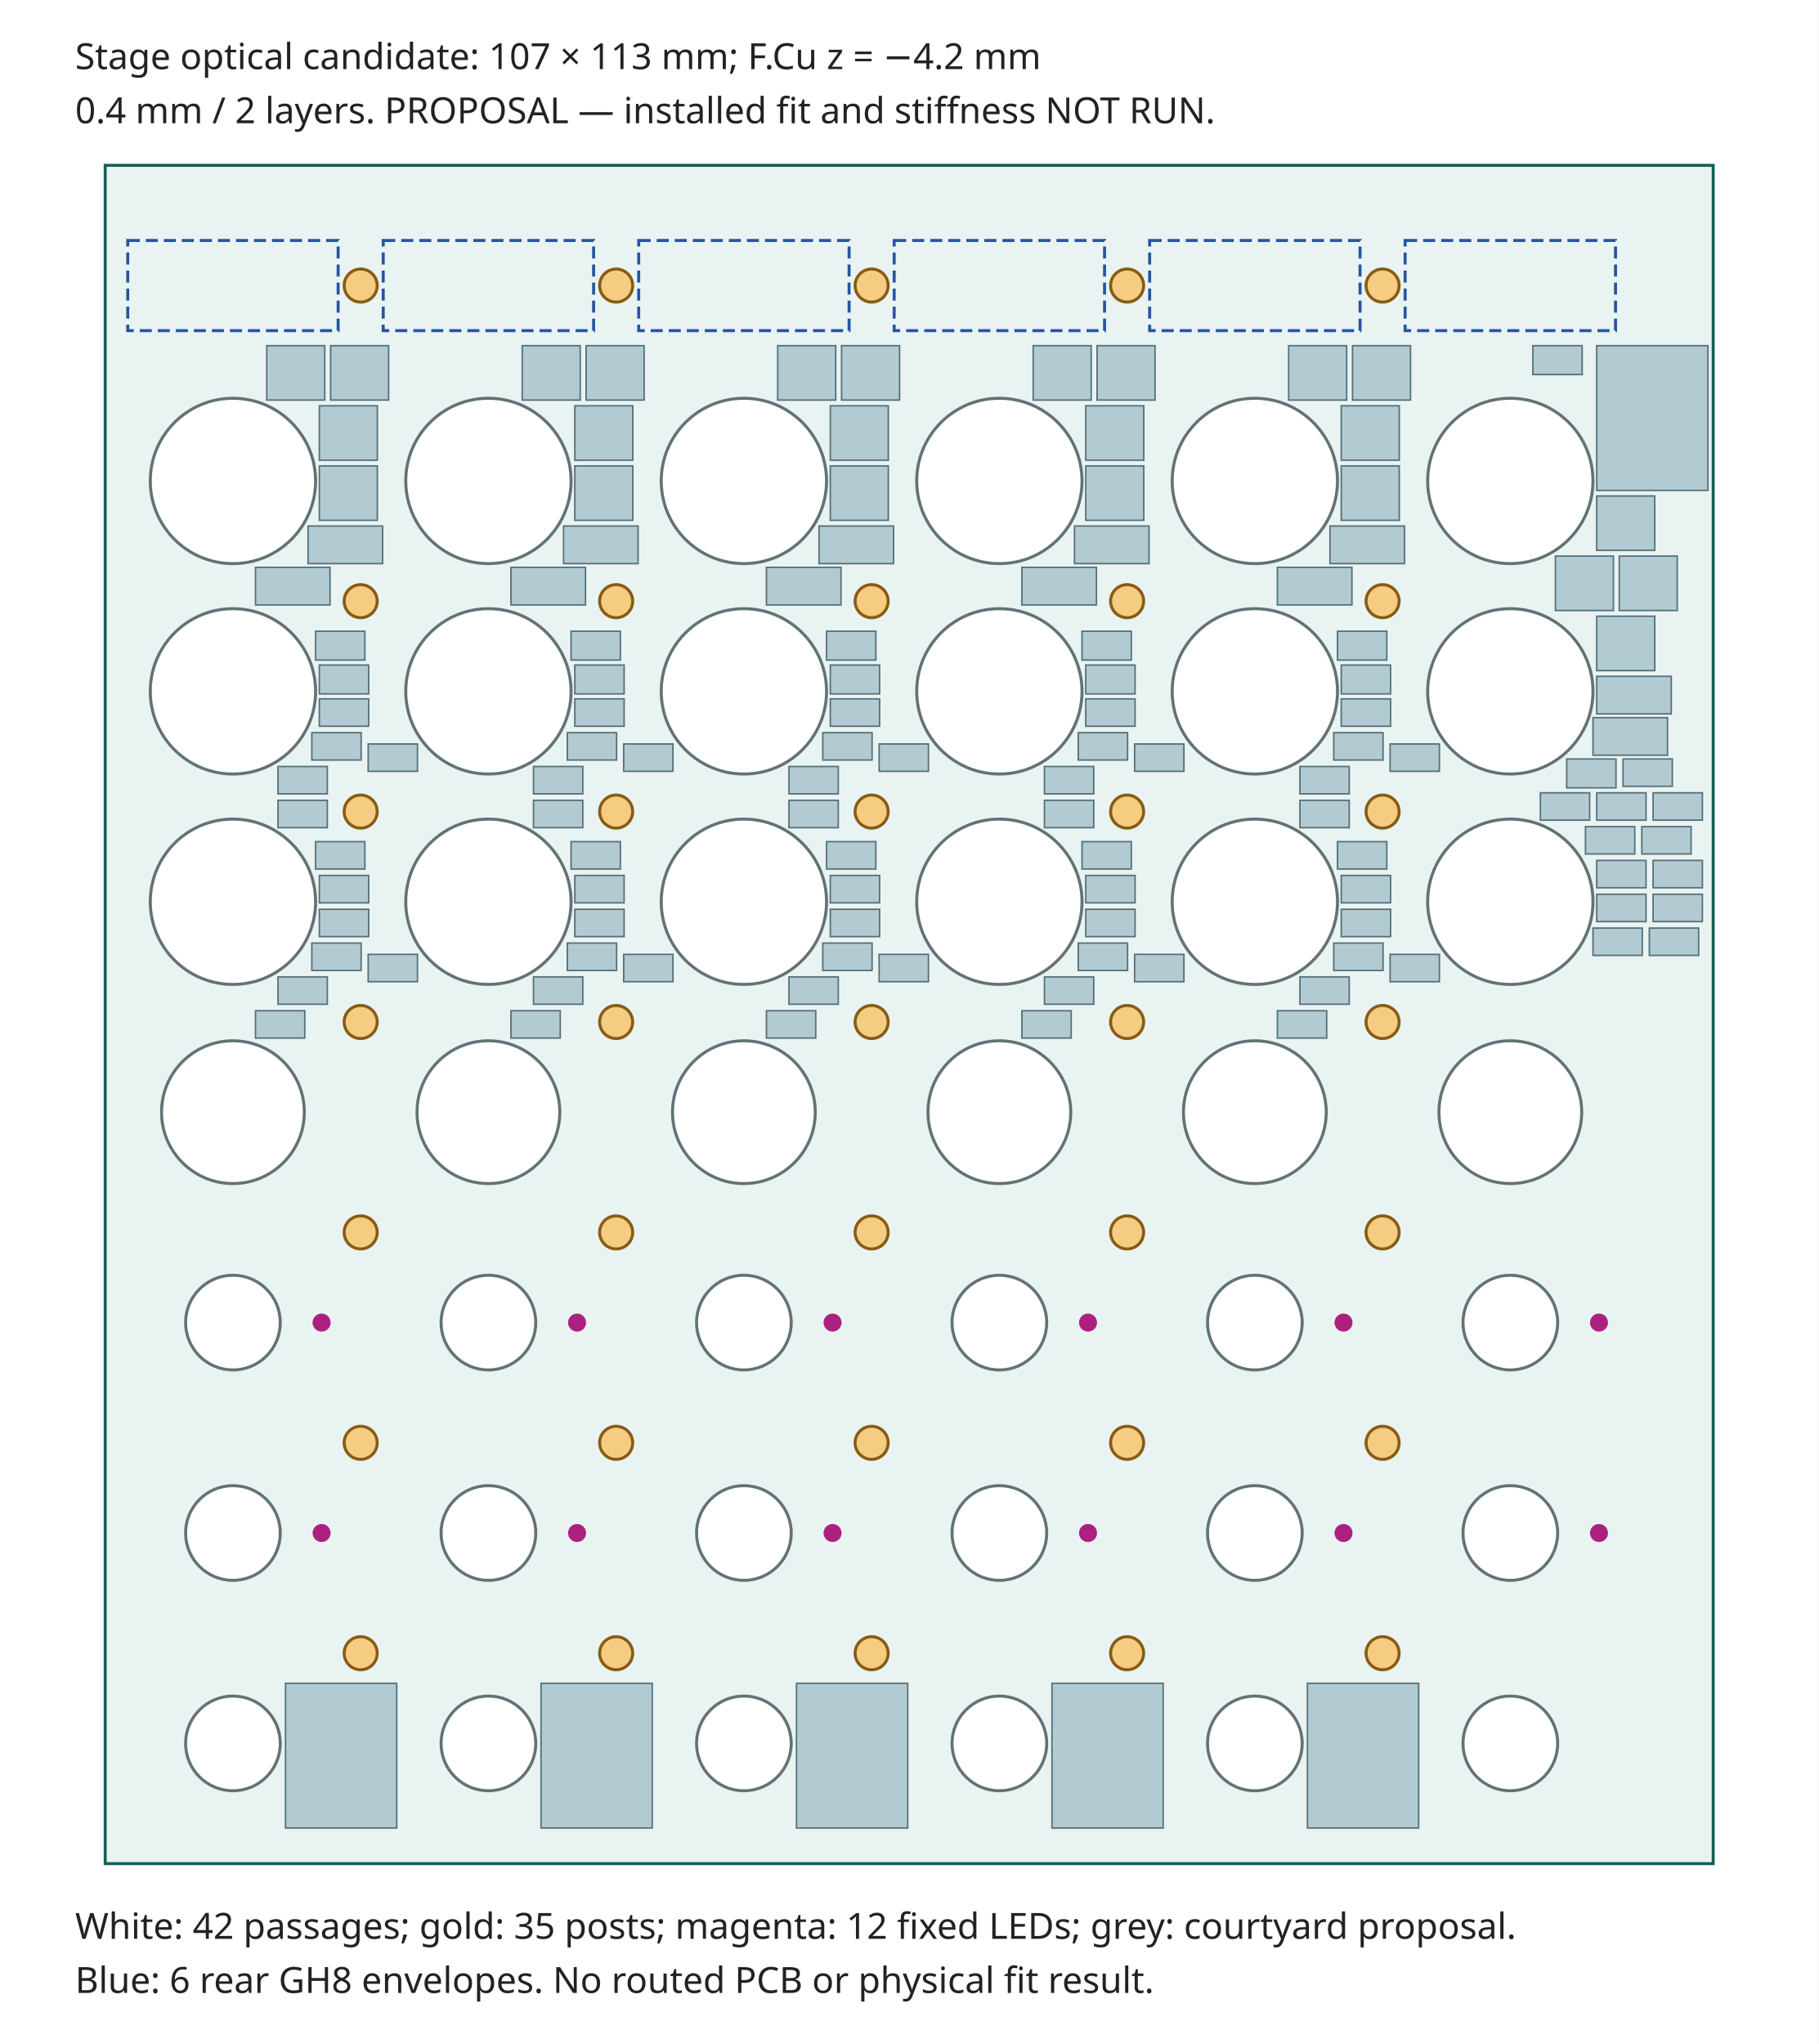
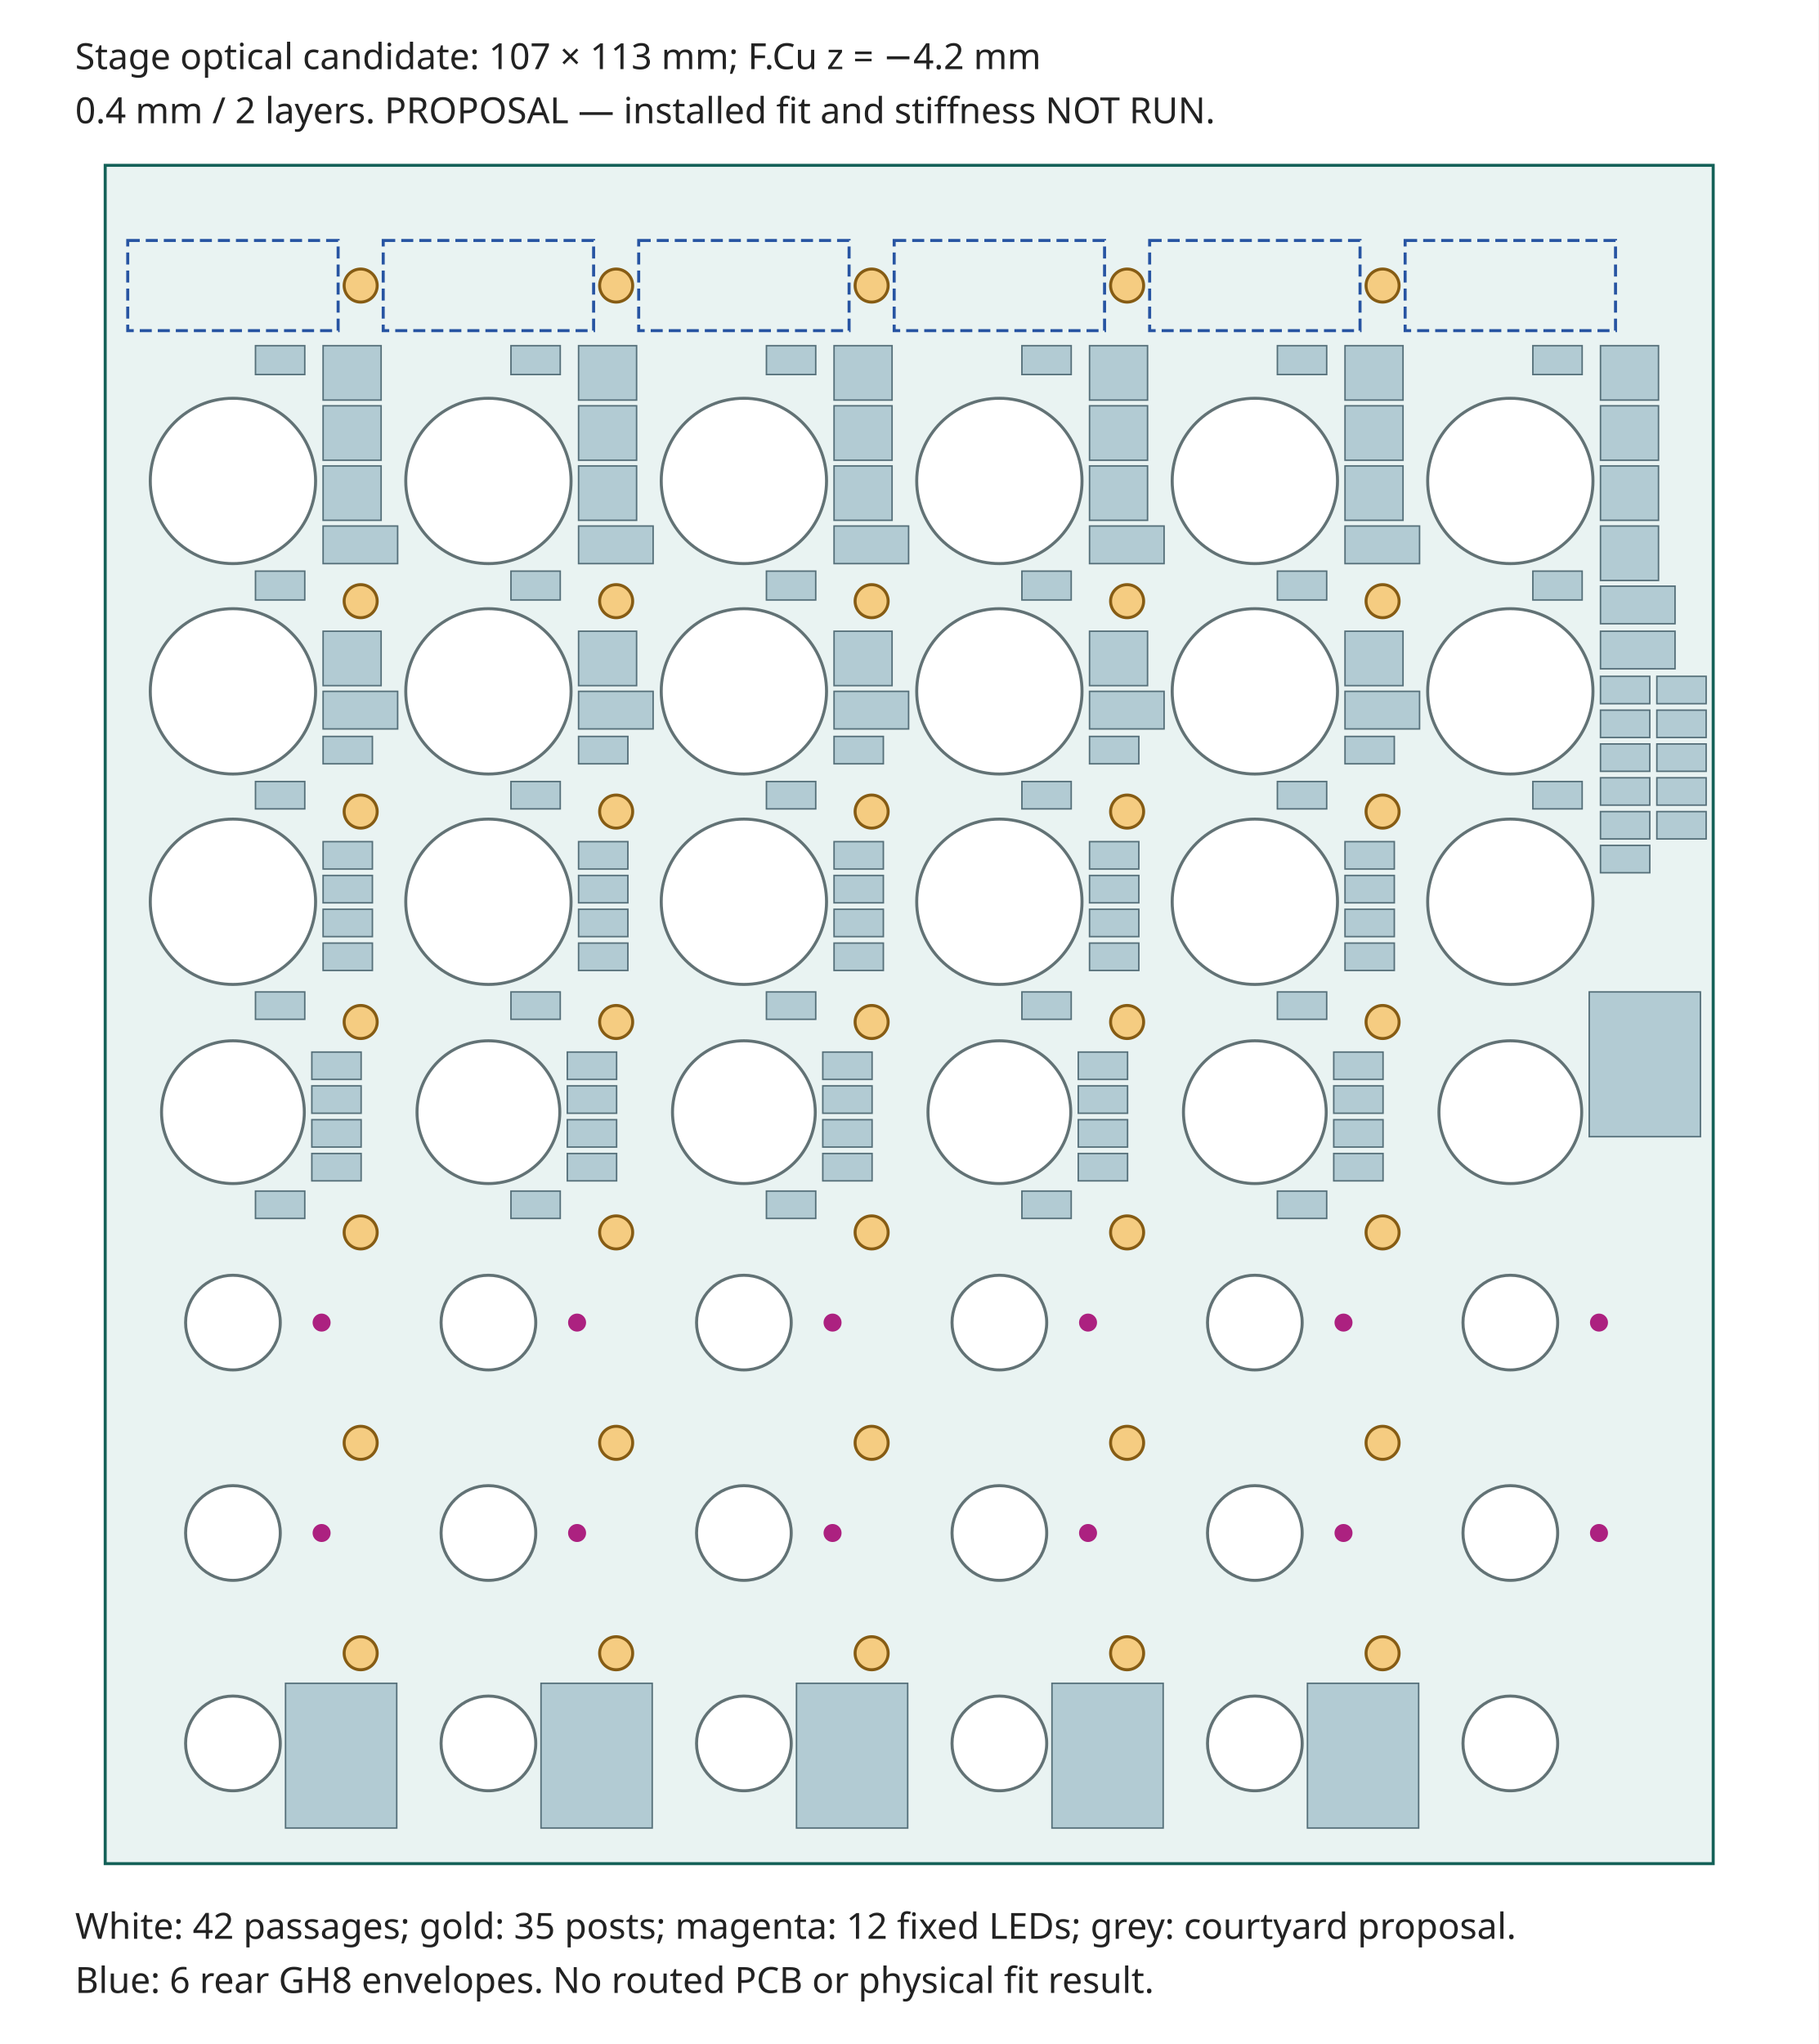
<svg xmlns="http://www.w3.org/2000/svg" width="605" height="680" viewBox="0 0 605 680">
  <rect width="100%" height="100%" fill="white" />
  <g font-family="sans-serif" font-size="12" fill="#222">
    <text x="25" y="23">Stage optical candidate: 107 × 113 mm; F.Cu z = −4.2 mm</text>
    <text x="25" y="41">0.4 mm / 2 layers. PROPOSAL — installed fit and stiffness NOT RUN.</text>
    <rect x="35" y="55" width="535" height="565" fill="#e9f3f2" stroke="#146158" />
    <circle cx="77.5" cy="160.0" r="27.5" fill="white" stroke="#627275" />
    <circle cx="77.5" cy="230.0" r="27.5" fill="white" stroke="#627275" />
    <circle cx="77.5" cy="300.0" r="27.5" fill="white" stroke="#627275" />
    <circle cx="77.5" cy="370.0" r="23.75" fill="white" stroke="#627275" />
    <circle cx="77.5" cy="440.0" r="15.75" fill="white" stroke="#627275" />
    <circle cx="77.5" cy="510.0" r="15.75" fill="white" stroke="#627275" />
    <circle cx="77.5" cy="580.0" r="15.75" fill="white" stroke="#627275" />
    <circle cx="162.5" cy="160.0" r="27.5" fill="white" stroke="#627275" />
    <circle cx="162.5" cy="230.0" r="27.5" fill="white" stroke="#627275" />
    <circle cx="162.5" cy="300.0" r="27.5" fill="white" stroke="#627275" />
    <circle cx="162.5" cy="370.0" r="23.75" fill="white" stroke="#627275" />
    <circle cx="162.5" cy="440.0" r="15.75" fill="white" stroke="#627275" />
    <circle cx="162.5" cy="510.0" r="15.75" fill="white" stroke="#627275" />
    <circle cx="162.5" cy="580.0" r="15.75" fill="white" stroke="#627275" />
    <circle cx="247.5" cy="160.0" r="27.5" fill="white" stroke="#627275" />
    <circle cx="247.5" cy="230.0" r="27.5" fill="white" stroke="#627275" />
    <circle cx="247.5" cy="300.0" r="27.5" fill="white" stroke="#627275" />
    <circle cx="247.5" cy="370.0" r="23.75" fill="white" stroke="#627275" />
    <circle cx="247.5" cy="440.0" r="15.75" fill="white" stroke="#627275" />
    <circle cx="247.5" cy="510.0" r="15.75" fill="white" stroke="#627275" />
    <circle cx="247.5" cy="580.0" r="15.75" fill="white" stroke="#627275" />
    <circle cx="332.5" cy="160.0" r="27.5" fill="white" stroke="#627275" />
    <circle cx="332.5" cy="230.0" r="27.5" fill="white" stroke="#627275" />
    <circle cx="332.5" cy="300.0" r="27.5" fill="white" stroke="#627275" />
    <circle cx="332.5" cy="370.0" r="23.75" fill="white" stroke="#627275" />
    <circle cx="332.5" cy="440.0" r="15.75" fill="white" stroke="#627275" />
    <circle cx="332.5" cy="510.0" r="15.75" fill="white" stroke="#627275" />
    <circle cx="332.5" cy="580.0" r="15.75" fill="white" stroke="#627275" />
    <circle cx="417.5" cy="160.0" r="27.5" fill="white" stroke="#627275" />
    <circle cx="417.5" cy="230.0" r="27.5" fill="white" stroke="#627275" />
    <circle cx="417.5" cy="300.0" r="27.5" fill="white" stroke="#627275" />
    <circle cx="417.5" cy="370.0" r="23.75" fill="white" stroke="#627275" />
    <circle cx="417.5" cy="440.0" r="15.75" fill="white" stroke="#627275" />
    <circle cx="417.5" cy="510.0" r="15.75" fill="white" stroke="#627275" />
    <circle cx="417.5" cy="580.0" r="15.75" fill="white" stroke="#627275" />
    <circle cx="502.5" cy="160.0" r="27.5" fill="white" stroke="#627275" />
    <circle cx="502.5" cy="230.0" r="27.5" fill="white" stroke="#627275" />
    <circle cx="502.5" cy="300.0" r="27.5" fill="white" stroke="#627275" />
    <circle cx="502.5" cy="370.0" r="23.75" fill="white" stroke="#627275" />
    <circle cx="502.5" cy="440.0" r="15.75" fill="white" stroke="#627275" />
    <circle cx="502.5" cy="510.0" r="15.75" fill="white" stroke="#627275" />
    <circle cx="502.5" cy="580.0" r="15.75" fill="white" stroke="#627275" />
    <circle cx="120" cy="95" r="5.5" fill="#f5cc81" stroke="#865c14" />
    <circle cx="120" cy="200" r="5.5" fill="#f5cc81" stroke="#865c14" />
    <circle cx="120" cy="270" r="5.5" fill="#f5cc81" stroke="#865c14" />
    <circle cx="120" cy="340" r="5.5" fill="#f5cc81" stroke="#865c14" />
    <circle cx="120" cy="410" r="5.5" fill="#f5cc81" stroke="#865c14" />
    <circle cx="120" cy="480" r="5.5" fill="#f5cc81" stroke="#865c14" />
    <circle cx="120" cy="550" r="5.5" fill="#f5cc81" stroke="#865c14" />
    <circle cx="205" cy="95" r="5.5" fill="#f5cc81" stroke="#865c14" />
    <circle cx="205" cy="200" r="5.5" fill="#f5cc81" stroke="#865c14" />
    <circle cx="205" cy="270" r="5.5" fill="#f5cc81" stroke="#865c14" />
    <circle cx="205" cy="340" r="5.5" fill="#f5cc81" stroke="#865c14" />
    <circle cx="205" cy="410" r="5.5" fill="#f5cc81" stroke="#865c14" />
    <circle cx="205" cy="480" r="5.5" fill="#f5cc81" stroke="#865c14" />
    <circle cx="205" cy="550" r="5.5" fill="#f5cc81" stroke="#865c14" />
    <circle cx="290" cy="95" r="5.5" fill="#f5cc81" stroke="#865c14" />
    <circle cx="290" cy="200" r="5.5" fill="#f5cc81" stroke="#865c14" />
    <circle cx="290" cy="270" r="5.5" fill="#f5cc81" stroke="#865c14" />
    <circle cx="290" cy="340" r="5.5" fill="#f5cc81" stroke="#865c14" />
    <circle cx="290" cy="410" r="5.5" fill="#f5cc81" stroke="#865c14" />
    <circle cx="290" cy="480" r="5.5" fill="#f5cc81" stroke="#865c14" />
    <circle cx="290" cy="550" r="5.5" fill="#f5cc81" stroke="#865c14" />
    <circle cx="375" cy="95" r="5.5" fill="#f5cc81" stroke="#865c14" />
    <circle cx="375" cy="200" r="5.5" fill="#f5cc81" stroke="#865c14" />
    <circle cx="375" cy="270" r="5.5" fill="#f5cc81" stroke="#865c14" />
    <circle cx="375" cy="340" r="5.5" fill="#f5cc81" stroke="#865c14" />
    <circle cx="375" cy="410" r="5.5" fill="#f5cc81" stroke="#865c14" />
    <circle cx="375" cy="480" r="5.5" fill="#f5cc81" stroke="#865c14" />
    <circle cx="375" cy="550" r="5.5" fill="#f5cc81" stroke="#865c14" />
    <circle cx="460" cy="95" r="5.5" fill="#f5cc81" stroke="#865c14" />
    <circle cx="460" cy="200" r="5.5" fill="#f5cc81" stroke="#865c14" />
    <circle cx="460" cy="270" r="5.5" fill="#f5cc81" stroke="#865c14" />
    <circle cx="460" cy="340" r="5.5" fill="#f5cc81" stroke="#865c14" />
    <circle cx="460" cy="410" r="5.5" fill="#f5cc81" stroke="#865c14" />
    <circle cx="460" cy="480" r="5.5" fill="#f5cc81" stroke="#865c14" />
    <circle cx="460" cy="550" r="5.5" fill="#f5cc81" stroke="#865c14" />
    <circle cx="107" cy="440.0" r="3" fill="#ac2180" />
    <circle cx="107" cy="510.0" r="3" fill="#ac2180" />
    <circle cx="192" cy="440.0" r="3" fill="#ac2180" />
    <circle cx="192" cy="510.0" r="3" fill="#ac2180" />
    <circle cx="277" cy="440.0" r="3" fill="#ac2180" />
    <circle cx="277" cy="510.0" r="3" fill="#ac2180" />
    <circle cx="362" cy="440.0" r="3" fill="#ac2180" />
    <circle cx="362" cy="510.0" r="3" fill="#ac2180" />
    <circle cx="447" cy="440.0" r="3" fill="#ac2180" />
    <circle cx="447" cy="510.0" r="3" fill="#ac2180" />
    <circle cx="532" cy="440.0" r="3" fill="#ac2180" />
    <circle cx="532" cy="510.0" r="3" fill="#ac2180" />
    <rect x="95.0" y="560.0" width="37" height="48.15" fill="#b2cbd3" stroke="#56707a" stroke-width="0.5" />
-     <rect x="88.75" y="115.0" width="19.3" height="18.1" fill="#b2cbd3" stroke="#56707a" stroke-width="0.5" />
-     <rect x="110.0" y="115.0" width="19.3" height="18.1" fill="#b2cbd3" stroke="#56707a" stroke-width="0.5" />
-     <rect x="106.25" y="135.0" width="19.3" height="18.1" fill="#b2cbd3" stroke="#56707a" stroke-width="0.5" />
-     <rect x="106.25" y="155.0" width="19.3" height="18.1" fill="#b2cbd3" stroke="#56707a" stroke-width="0.5" />
-     <rect x="102.5" y="175.0" width="24.8" height="12.5" fill="#b2cbd3" stroke="#56707a" stroke-width="0.5" />
-     <rect x="85.0" y="188.75" width="24.8" height="12.5" fill="#b2cbd3" stroke="#56707a" stroke-width="0.5" />
-     <rect x="105.0" y="210.0" width="16.4" height="9.6" fill="#b2cbd3" stroke="#56707a" stroke-width="0.5" />
-     <rect x="106.25" y="221.25" width="16.4" height="9.6" fill="#b2cbd3" stroke="#56707a" stroke-width="0.5" />
-     <rect x="106.25" y="232.5" width="16.4" height="9.1" fill="#b2cbd3" stroke="#56707a" stroke-width="0.5" />
-     <rect x="103.75" y="243.75" width="16.4" height="9.1" fill="#b2cbd3" stroke="#56707a" stroke-width="0.5" />
-     <rect x="122.5" y="247.5" width="16.4" height="9.1" fill="#b2cbd3" stroke="#56707a" stroke-width="0.5" />
-     <rect x="92.5" y="255.0" width="16.4" height="9.1" fill="#b2cbd3" stroke="#56707a" stroke-width="0.5" />
-     <rect x="92.5" y="266.25" width="16.4" height="9.1" fill="#b2cbd3" stroke="#56707a" stroke-width="0.5" />
-     <rect x="105.0" y="280.0" width="16.4" height="9.1" fill="#b2cbd3" stroke="#56707a" stroke-width="0.5" />
-     <rect x="106.25" y="291.25" width="16.4" height="9.1" fill="#b2cbd3" stroke="#56707a" stroke-width="0.5" />
-     <rect x="106.25" y="302.5" width="16.4" height="9.1" fill="#b2cbd3" stroke="#56707a" stroke-width="0.5" />
-     <rect x="103.75" y="313.75" width="16.4" height="9.1" fill="#b2cbd3" stroke="#56707a" stroke-width="0.5" />
-     <rect x="122.5" y="317.5" width="16.4" height="9.1" fill="#b2cbd3" stroke="#56707a" stroke-width="0.5" />
-     <rect x="92.5" y="325.0" width="16.4" height="9.1" fill="#b2cbd3" stroke="#56707a" stroke-width="0.5" />
-     <rect x="85.0" y="336.25" width="16.4" height="9.1" fill="#b2cbd3" stroke="#56707a" stroke-width="0.5" />
+     <rect x="107.5" y="115.0" width="19.3" height="18.1" fill="#b2cbd3" stroke="#56707a" stroke-width="0.5" />
+     <rect x="107.5" y="135.0" width="19.3" height="18.1" fill="#b2cbd3" stroke="#56707a" stroke-width="0.5" />
+     <rect x="107.5" y="155.0" width="19.3" height="18.1" fill="#b2cbd3" stroke="#56707a" stroke-width="0.5" />
+     <rect x="107.5" y="210.0" width="19.3" height="18.1" fill="#b2cbd3" stroke="#56707a" stroke-width="0.5" />
+     <rect x="107.5" y="175.0" width="24.8" height="12.5" fill="#b2cbd3" stroke="#56707a" stroke-width="0.5" />
+     <rect x="107.5" y="230.0" width="24.8" height="12.5" fill="#b2cbd3" stroke="#56707a" stroke-width="0.5" />
+     <rect x="85.0" y="115.0" width="16.4" height="9.6" fill="#b2cbd3" stroke="#56707a" stroke-width="0.5" />
+     <rect x="85.0" y="190.0" width="16.4" height="9.6" fill="#b2cbd3" stroke="#56707a" stroke-width="0.5" />
+     <rect x="107.5" y="245.0" width="16.4" height="9.1" fill="#b2cbd3" stroke="#56707a" stroke-width="0.5" />
+     <rect x="85.0" y="260.0" width="16.4" height="9.1" fill="#b2cbd3" stroke="#56707a" stroke-width="0.5" />
+     <rect x="107.5" y="280.0" width="16.4" height="9.1" fill="#b2cbd3" stroke="#56707a" stroke-width="0.5" />
+     <rect x="107.5" y="291.25" width="16.4" height="9.1" fill="#b2cbd3" stroke="#56707a" stroke-width="0.5" />
+     <rect x="107.5" y="302.5" width="16.4" height="9.1" fill="#b2cbd3" stroke="#56707a" stroke-width="0.5" />
+     <rect x="107.5" y="313.75" width="16.4" height="9.1" fill="#b2cbd3" stroke="#56707a" stroke-width="0.5" />
+     <rect x="85.0" y="330.0" width="16.4" height="9.1" fill="#b2cbd3" stroke="#56707a" stroke-width="0.5" />
+     <rect x="103.75" y="350.0" width="16.4" height="9.1" fill="#b2cbd3" stroke="#56707a" stroke-width="0.5" />
+     <rect x="103.75" y="361.25" width="16.4" height="9.1" fill="#b2cbd3" stroke="#56707a" stroke-width="0.5" />
+     <rect x="103.75" y="372.5" width="16.4" height="9.1" fill="#b2cbd3" stroke="#56707a" stroke-width="0.5" />
+     <rect x="103.75" y="383.75" width="16.4" height="9.1" fill="#b2cbd3" stroke="#56707a" stroke-width="0.5" />
+     <rect x="85.0" y="396.25" width="16.4" height="9.1" fill="#b2cbd3" stroke="#56707a" stroke-width="0.5" />
    <rect x="180.0" y="560.0" width="37" height="48.15" fill="#b2cbd3" stroke="#56707a" stroke-width="0.5" />
-     <rect x="173.75" y="115.0" width="19.3" height="18.1" fill="#b2cbd3" stroke="#56707a" stroke-width="0.5" />
-     <rect x="195.0" y="115.0" width="19.3" height="18.1" fill="#b2cbd3" stroke="#56707a" stroke-width="0.5" />
-     <rect x="191.25" y="135.0" width="19.3" height="18.1" fill="#b2cbd3" stroke="#56707a" stroke-width="0.5" />
-     <rect x="191.25" y="155.0" width="19.3" height="18.1" fill="#b2cbd3" stroke="#56707a" stroke-width="0.5" />
-     <rect x="187.5" y="175.0" width="24.8" height="12.5" fill="#b2cbd3" stroke="#56707a" stroke-width="0.5" />
-     <rect x="170.0" y="188.75" width="24.8" height="12.5" fill="#b2cbd3" stroke="#56707a" stroke-width="0.5" />
-     <rect x="190.0" y="210.0" width="16.4" height="9.6" fill="#b2cbd3" stroke="#56707a" stroke-width="0.5" />
-     <rect x="191.25" y="221.25" width="16.4" height="9.6" fill="#b2cbd3" stroke="#56707a" stroke-width="0.5" />
-     <rect x="191.25" y="232.5" width="16.4" height="9.1" fill="#b2cbd3" stroke="#56707a" stroke-width="0.5" />
-     <rect x="188.75" y="243.75" width="16.4" height="9.1" fill="#b2cbd3" stroke="#56707a" stroke-width="0.5" />
-     <rect x="207.5" y="247.5" width="16.4" height="9.1" fill="#b2cbd3" stroke="#56707a" stroke-width="0.5" />
-     <rect x="177.5" y="255.0" width="16.4" height="9.1" fill="#b2cbd3" stroke="#56707a" stroke-width="0.5" />
-     <rect x="177.5" y="266.25" width="16.4" height="9.1" fill="#b2cbd3" stroke="#56707a" stroke-width="0.5" />
-     <rect x="190.0" y="280.0" width="16.4" height="9.1" fill="#b2cbd3" stroke="#56707a" stroke-width="0.5" />
-     <rect x="191.25" y="291.25" width="16.4" height="9.1" fill="#b2cbd3" stroke="#56707a" stroke-width="0.5" />
-     <rect x="191.25" y="302.5" width="16.4" height="9.1" fill="#b2cbd3" stroke="#56707a" stroke-width="0.5" />
-     <rect x="188.75" y="313.75" width="16.4" height="9.1" fill="#b2cbd3" stroke="#56707a" stroke-width="0.5" />
-     <rect x="207.5" y="317.5" width="16.4" height="9.1" fill="#b2cbd3" stroke="#56707a" stroke-width="0.5" />
-     <rect x="177.5" y="325.0" width="16.4" height="9.1" fill="#b2cbd3" stroke="#56707a" stroke-width="0.5" />
-     <rect x="170.0" y="336.25" width="16.4" height="9.1" fill="#b2cbd3" stroke="#56707a" stroke-width="0.5" />
+     <rect x="192.5" y="115.0" width="19.3" height="18.1" fill="#b2cbd3" stroke="#56707a" stroke-width="0.5" />
+     <rect x="192.5" y="135.0" width="19.3" height="18.1" fill="#b2cbd3" stroke="#56707a" stroke-width="0.5" />
+     <rect x="192.5" y="155.0" width="19.3" height="18.1" fill="#b2cbd3" stroke="#56707a" stroke-width="0.5" />
+     <rect x="192.5" y="210.0" width="19.3" height="18.1" fill="#b2cbd3" stroke="#56707a" stroke-width="0.5" />
+     <rect x="192.5" y="175.0" width="24.8" height="12.5" fill="#b2cbd3" stroke="#56707a" stroke-width="0.5" />
+     <rect x="192.5" y="230.0" width="24.8" height="12.5" fill="#b2cbd3" stroke="#56707a" stroke-width="0.5" />
+     <rect x="170.0" y="115.0" width="16.4" height="9.6" fill="#b2cbd3" stroke="#56707a" stroke-width="0.5" />
+     <rect x="170.0" y="190.0" width="16.4" height="9.6" fill="#b2cbd3" stroke="#56707a" stroke-width="0.5" />
+     <rect x="192.5" y="245.0" width="16.4" height="9.1" fill="#b2cbd3" stroke="#56707a" stroke-width="0.5" />
+     <rect x="170.0" y="260.0" width="16.4" height="9.1" fill="#b2cbd3" stroke="#56707a" stroke-width="0.5" />
+     <rect x="192.5" y="280.0" width="16.4" height="9.1" fill="#b2cbd3" stroke="#56707a" stroke-width="0.5" />
+     <rect x="192.5" y="291.25" width="16.4" height="9.1" fill="#b2cbd3" stroke="#56707a" stroke-width="0.5" />
+     <rect x="192.5" y="302.5" width="16.4" height="9.1" fill="#b2cbd3" stroke="#56707a" stroke-width="0.5" />
+     <rect x="192.5" y="313.75" width="16.4" height="9.1" fill="#b2cbd3" stroke="#56707a" stroke-width="0.5" />
+     <rect x="170.0" y="330.0" width="16.4" height="9.1" fill="#b2cbd3" stroke="#56707a" stroke-width="0.5" />
+     <rect x="188.75" y="350.0" width="16.4" height="9.1" fill="#b2cbd3" stroke="#56707a" stroke-width="0.5" />
+     <rect x="188.75" y="361.25" width="16.4" height="9.1" fill="#b2cbd3" stroke="#56707a" stroke-width="0.5" />
+     <rect x="188.75" y="372.5" width="16.4" height="9.1" fill="#b2cbd3" stroke="#56707a" stroke-width="0.5" />
+     <rect x="188.75" y="383.75" width="16.4" height="9.1" fill="#b2cbd3" stroke="#56707a" stroke-width="0.5" />
+     <rect x="170.0" y="396.25" width="16.4" height="9.1" fill="#b2cbd3" stroke="#56707a" stroke-width="0.5" />
    <rect x="265.0" y="560.0" width="37" height="48.15" fill="#b2cbd3" stroke="#56707a" stroke-width="0.5" />
-     <rect x="258.75" y="115.0" width="19.3" height="18.1" fill="#b2cbd3" stroke="#56707a" stroke-width="0.5" />
-     <rect x="280.0" y="115.0" width="19.3" height="18.1" fill="#b2cbd3" stroke="#56707a" stroke-width="0.5" />
-     <rect x="276.25" y="135.0" width="19.3" height="18.1" fill="#b2cbd3" stroke="#56707a" stroke-width="0.5" />
-     <rect x="276.25" y="155.0" width="19.3" height="18.1" fill="#b2cbd3" stroke="#56707a" stroke-width="0.5" />
-     <rect x="272.5" y="175.0" width="24.8" height="12.5" fill="#b2cbd3" stroke="#56707a" stroke-width="0.5" />
-     <rect x="255.0" y="188.75" width="24.8" height="12.5" fill="#b2cbd3" stroke="#56707a" stroke-width="0.5" />
-     <rect x="275.0" y="210.0" width="16.4" height="9.6" fill="#b2cbd3" stroke="#56707a" stroke-width="0.5" />
-     <rect x="276.25" y="221.25" width="16.4" height="9.6" fill="#b2cbd3" stroke="#56707a" stroke-width="0.5" />
-     <rect x="276.25" y="232.5" width="16.4" height="9.1" fill="#b2cbd3" stroke="#56707a" stroke-width="0.5" />
-     <rect x="273.75" y="243.75" width="16.4" height="9.1" fill="#b2cbd3" stroke="#56707a" stroke-width="0.5" />
-     <rect x="292.5" y="247.5" width="16.4" height="9.1" fill="#b2cbd3" stroke="#56707a" stroke-width="0.5" />
-     <rect x="262.5" y="255.0" width="16.4" height="9.1" fill="#b2cbd3" stroke="#56707a" stroke-width="0.5" />
-     <rect x="262.5" y="266.25" width="16.4" height="9.1" fill="#b2cbd3" stroke="#56707a" stroke-width="0.5" />
-     <rect x="275.0" y="280.0" width="16.4" height="9.1" fill="#b2cbd3" stroke="#56707a" stroke-width="0.5" />
-     <rect x="276.25" y="291.25" width="16.4" height="9.1" fill="#b2cbd3" stroke="#56707a" stroke-width="0.5" />
-     <rect x="276.25" y="302.5" width="16.4" height="9.1" fill="#b2cbd3" stroke="#56707a" stroke-width="0.5" />
-     <rect x="273.75" y="313.75" width="16.4" height="9.1" fill="#b2cbd3" stroke="#56707a" stroke-width="0.5" />
-     <rect x="292.5" y="317.5" width="16.4" height="9.1" fill="#b2cbd3" stroke="#56707a" stroke-width="0.5" />
-     <rect x="262.5" y="325.0" width="16.4" height="9.1" fill="#b2cbd3" stroke="#56707a" stroke-width="0.5" />
-     <rect x="255.0" y="336.25" width="16.4" height="9.1" fill="#b2cbd3" stroke="#56707a" stroke-width="0.5" />
+     <rect x="277.5" y="115.0" width="19.3" height="18.1" fill="#b2cbd3" stroke="#56707a" stroke-width="0.5" />
+     <rect x="277.5" y="135.0" width="19.3" height="18.1" fill="#b2cbd3" stroke="#56707a" stroke-width="0.5" />
+     <rect x="277.5" y="155.0" width="19.3" height="18.1" fill="#b2cbd3" stroke="#56707a" stroke-width="0.5" />
+     <rect x="277.5" y="210.0" width="19.3" height="18.1" fill="#b2cbd3" stroke="#56707a" stroke-width="0.5" />
+     <rect x="277.5" y="175.0" width="24.8" height="12.5" fill="#b2cbd3" stroke="#56707a" stroke-width="0.5" />
+     <rect x="277.5" y="230.0" width="24.8" height="12.5" fill="#b2cbd3" stroke="#56707a" stroke-width="0.5" />
+     <rect x="255.0" y="115.0" width="16.4" height="9.6" fill="#b2cbd3" stroke="#56707a" stroke-width="0.5" />
+     <rect x="255.0" y="190.0" width="16.4" height="9.6" fill="#b2cbd3" stroke="#56707a" stroke-width="0.5" />
+     <rect x="277.5" y="245.0" width="16.4" height="9.1" fill="#b2cbd3" stroke="#56707a" stroke-width="0.5" />
+     <rect x="255.0" y="260.0" width="16.4" height="9.1" fill="#b2cbd3" stroke="#56707a" stroke-width="0.5" />
+     <rect x="277.5" y="280.0" width="16.4" height="9.1" fill="#b2cbd3" stroke="#56707a" stroke-width="0.5" />
+     <rect x="277.5" y="291.25" width="16.4" height="9.1" fill="#b2cbd3" stroke="#56707a" stroke-width="0.5" />
+     <rect x="277.5" y="302.5" width="16.4" height="9.1" fill="#b2cbd3" stroke="#56707a" stroke-width="0.5" />
+     <rect x="277.5" y="313.75" width="16.4" height="9.1" fill="#b2cbd3" stroke="#56707a" stroke-width="0.5" />
+     <rect x="255.0" y="330.0" width="16.4" height="9.1" fill="#b2cbd3" stroke="#56707a" stroke-width="0.5" />
+     <rect x="273.75" y="350.0" width="16.4" height="9.1" fill="#b2cbd3" stroke="#56707a" stroke-width="0.5" />
+     <rect x="273.75" y="361.25" width="16.4" height="9.1" fill="#b2cbd3" stroke="#56707a" stroke-width="0.5" />
+     <rect x="273.75" y="372.5" width="16.4" height="9.1" fill="#b2cbd3" stroke="#56707a" stroke-width="0.5" />
+     <rect x="273.75" y="383.75" width="16.4" height="9.1" fill="#b2cbd3" stroke="#56707a" stroke-width="0.5" />
+     <rect x="255.0" y="396.25" width="16.4" height="9.1" fill="#b2cbd3" stroke="#56707a" stroke-width="0.5" />
    <rect x="350.0" y="560.0" width="37" height="48.15" fill="#b2cbd3" stroke="#56707a" stroke-width="0.5" />
-     <rect x="343.75" y="115.0" width="19.3" height="18.1" fill="#b2cbd3" stroke="#56707a" stroke-width="0.5" />
-     <rect x="365.0" y="115.0" width="19.3" height="18.1" fill="#b2cbd3" stroke="#56707a" stroke-width="0.5" />
-     <rect x="361.25" y="135.0" width="19.3" height="18.1" fill="#b2cbd3" stroke="#56707a" stroke-width="0.5" />
-     <rect x="361.25" y="155.0" width="19.3" height="18.1" fill="#b2cbd3" stroke="#56707a" stroke-width="0.5" />
-     <rect x="357.5" y="175.0" width="24.8" height="12.5" fill="#b2cbd3" stroke="#56707a" stroke-width="0.5" />
-     <rect x="340.0" y="188.75" width="24.8" height="12.5" fill="#b2cbd3" stroke="#56707a" stroke-width="0.5" />
-     <rect x="360.0" y="210.0" width="16.4" height="9.6" fill="#b2cbd3" stroke="#56707a" stroke-width="0.5" />
-     <rect x="361.25" y="221.25" width="16.4" height="9.6" fill="#b2cbd3" stroke="#56707a" stroke-width="0.5" />
-     <rect x="361.25" y="232.5" width="16.4" height="9.1" fill="#b2cbd3" stroke="#56707a" stroke-width="0.5" />
-     <rect x="358.75" y="243.75" width="16.4" height="9.1" fill="#b2cbd3" stroke="#56707a" stroke-width="0.5" />
-     <rect x="377.5" y="247.5" width="16.4" height="9.1" fill="#b2cbd3" stroke="#56707a" stroke-width="0.5" />
-     <rect x="347.5" y="255.0" width="16.4" height="9.1" fill="#b2cbd3" stroke="#56707a" stroke-width="0.5" />
-     <rect x="347.5" y="266.25" width="16.4" height="9.1" fill="#b2cbd3" stroke="#56707a" stroke-width="0.5" />
-     <rect x="360.0" y="280.0" width="16.4" height="9.1" fill="#b2cbd3" stroke="#56707a" stroke-width="0.5" />
-     <rect x="361.25" y="291.25" width="16.4" height="9.1" fill="#b2cbd3" stroke="#56707a" stroke-width="0.5" />
-     <rect x="361.25" y="302.5" width="16.4" height="9.1" fill="#b2cbd3" stroke="#56707a" stroke-width="0.5" />
-     <rect x="358.75" y="313.75" width="16.4" height="9.1" fill="#b2cbd3" stroke="#56707a" stroke-width="0.5" />
-     <rect x="377.5" y="317.5" width="16.4" height="9.1" fill="#b2cbd3" stroke="#56707a" stroke-width="0.5" />
-     <rect x="347.5" y="325.0" width="16.4" height="9.1" fill="#b2cbd3" stroke="#56707a" stroke-width="0.5" />
-     <rect x="340.0" y="336.25" width="16.4" height="9.1" fill="#b2cbd3" stroke="#56707a" stroke-width="0.5" />
+     <rect x="362.5" y="115.0" width="19.3" height="18.1" fill="#b2cbd3" stroke="#56707a" stroke-width="0.5" />
+     <rect x="362.5" y="135.0" width="19.3" height="18.1" fill="#b2cbd3" stroke="#56707a" stroke-width="0.5" />
+     <rect x="362.5" y="155.0" width="19.3" height="18.1" fill="#b2cbd3" stroke="#56707a" stroke-width="0.5" />
+     <rect x="362.5" y="210.0" width="19.3" height="18.1" fill="#b2cbd3" stroke="#56707a" stroke-width="0.5" />
+     <rect x="362.5" y="175.0" width="24.8" height="12.5" fill="#b2cbd3" stroke="#56707a" stroke-width="0.5" />
+     <rect x="362.5" y="230.0" width="24.8" height="12.5" fill="#b2cbd3" stroke="#56707a" stroke-width="0.5" />
+     <rect x="340.0" y="115.0" width="16.4" height="9.6" fill="#b2cbd3" stroke="#56707a" stroke-width="0.5" />
+     <rect x="340.0" y="190.0" width="16.4" height="9.6" fill="#b2cbd3" stroke="#56707a" stroke-width="0.5" />
+     <rect x="362.5" y="245.0" width="16.4" height="9.1" fill="#b2cbd3" stroke="#56707a" stroke-width="0.5" />
+     <rect x="340.0" y="260.0" width="16.4" height="9.1" fill="#b2cbd3" stroke="#56707a" stroke-width="0.5" />
+     <rect x="362.5" y="280.0" width="16.4" height="9.1" fill="#b2cbd3" stroke="#56707a" stroke-width="0.5" />
+     <rect x="362.5" y="291.25" width="16.4" height="9.1" fill="#b2cbd3" stroke="#56707a" stroke-width="0.5" />
+     <rect x="362.5" y="302.5" width="16.4" height="9.1" fill="#b2cbd3" stroke="#56707a" stroke-width="0.5" />
+     <rect x="362.5" y="313.75" width="16.4" height="9.1" fill="#b2cbd3" stroke="#56707a" stroke-width="0.5" />
+     <rect x="340.0" y="330.0" width="16.4" height="9.1" fill="#b2cbd3" stroke="#56707a" stroke-width="0.5" />
+     <rect x="358.75" y="350.0" width="16.4" height="9.1" fill="#b2cbd3" stroke="#56707a" stroke-width="0.5" />
+     <rect x="358.75" y="361.25" width="16.4" height="9.1" fill="#b2cbd3" stroke="#56707a" stroke-width="0.5" />
+     <rect x="358.75" y="372.5" width="16.4" height="9.1" fill="#b2cbd3" stroke="#56707a" stroke-width="0.5" />
+     <rect x="358.75" y="383.75" width="16.4" height="9.1" fill="#b2cbd3" stroke="#56707a" stroke-width="0.5" />
+     <rect x="340.0" y="396.25" width="16.4" height="9.1" fill="#b2cbd3" stroke="#56707a" stroke-width="0.5" />
    <rect x="435.0" y="560.0" width="37" height="48.15" fill="#b2cbd3" stroke="#56707a" stroke-width="0.5" />
-     <rect x="428.75" y="115.0" width="19.3" height="18.1" fill="#b2cbd3" stroke="#56707a" stroke-width="0.5" />
-     <rect x="450.0" y="115.0" width="19.3" height="18.1" fill="#b2cbd3" stroke="#56707a" stroke-width="0.5" />
-     <rect x="446.25" y="135.0" width="19.3" height="18.1" fill="#b2cbd3" stroke="#56707a" stroke-width="0.5" />
-     <rect x="446.25" y="155.0" width="19.3" height="18.1" fill="#b2cbd3" stroke="#56707a" stroke-width="0.5" />
-     <rect x="442.5" y="175.0" width="24.8" height="12.5" fill="#b2cbd3" stroke="#56707a" stroke-width="0.5" />
-     <rect x="425.0" y="188.75" width="24.8" height="12.5" fill="#b2cbd3" stroke="#56707a" stroke-width="0.5" />
-     <rect x="445.0" y="210.0" width="16.4" height="9.6" fill="#b2cbd3" stroke="#56707a" stroke-width="0.5" />
-     <rect x="446.25" y="221.25" width="16.4" height="9.6" fill="#b2cbd3" stroke="#56707a" stroke-width="0.5" />
-     <rect x="446.25" y="232.5" width="16.4" height="9.1" fill="#b2cbd3" stroke="#56707a" stroke-width="0.5" />
-     <rect x="443.75" y="243.75" width="16.4" height="9.1" fill="#b2cbd3" stroke="#56707a" stroke-width="0.5" />
-     <rect x="462.5" y="247.5" width="16.4" height="9.1" fill="#b2cbd3" stroke="#56707a" stroke-width="0.5" />
-     <rect x="432.5" y="255.0" width="16.4" height="9.1" fill="#b2cbd3" stroke="#56707a" stroke-width="0.5" />
-     <rect x="432.5" y="266.25" width="16.4" height="9.1" fill="#b2cbd3" stroke="#56707a" stroke-width="0.5" />
-     <rect x="445.0" y="280.0" width="16.4" height="9.1" fill="#b2cbd3" stroke="#56707a" stroke-width="0.5" />
-     <rect x="446.25" y="291.25" width="16.4" height="9.1" fill="#b2cbd3" stroke="#56707a" stroke-width="0.5" />
-     <rect x="446.25" y="302.5" width="16.4" height="9.1" fill="#b2cbd3" stroke="#56707a" stroke-width="0.5" />
-     <rect x="443.75" y="313.75" width="16.4" height="9.1" fill="#b2cbd3" stroke="#56707a" stroke-width="0.5" />
-     <rect x="462.5" y="317.5" width="16.4" height="9.1" fill="#b2cbd3" stroke="#56707a" stroke-width="0.5" />
-     <rect x="432.5" y="325.0" width="16.4" height="9.1" fill="#b2cbd3" stroke="#56707a" stroke-width="0.5" />
-     <rect x="425.0" y="336.25" width="16.4" height="9.1" fill="#b2cbd3" stroke="#56707a" stroke-width="0.5" />
-     <rect x="531.25" y="115.0" width="37" height="48.15" fill="#b2cbd3" stroke="#56707a" stroke-width="0.5" />
-     <rect x="531.25" y="165.0" width="19.3" height="18.1" fill="#b2cbd3" stroke="#56707a" stroke-width="0.5" />
-     <rect x="517.5" y="185.0" width="19.3" height="18.1" fill="#b2cbd3" stroke="#56707a" stroke-width="0.5" />
-     <rect x="538.75" y="185.0" width="19.3" height="18.1" fill="#b2cbd3" stroke="#56707a" stroke-width="0.5" />
-     <rect x="531.25" y="205.0" width="19.3" height="18.1" fill="#b2cbd3" stroke="#56707a" stroke-width="0.5" />
-     <rect x="531.25" y="225.0" width="24.8" height="12.5" fill="#b2cbd3" stroke="#56707a" stroke-width="0.5" />
-     <rect x="530.0" y="238.75" width="24.8" height="12.5" fill="#b2cbd3" stroke="#56707a" stroke-width="0.5" />
+     <rect x="447.5" y="115.0" width="19.3" height="18.1" fill="#b2cbd3" stroke="#56707a" stroke-width="0.5" />
+     <rect x="447.5" y="135.0" width="19.3" height="18.1" fill="#b2cbd3" stroke="#56707a" stroke-width="0.5" />
+     <rect x="447.5" y="155.0" width="19.3" height="18.1" fill="#b2cbd3" stroke="#56707a" stroke-width="0.5" />
+     <rect x="447.5" y="210.0" width="19.3" height="18.1" fill="#b2cbd3" stroke="#56707a" stroke-width="0.5" />
+     <rect x="447.5" y="175.0" width="24.8" height="12.5" fill="#b2cbd3" stroke="#56707a" stroke-width="0.5" />
+     <rect x="447.5" y="230.0" width="24.8" height="12.5" fill="#b2cbd3" stroke="#56707a" stroke-width="0.5" />
+     <rect x="425.0" y="115.0" width="16.4" height="9.6" fill="#b2cbd3" stroke="#56707a" stroke-width="0.5" />
+     <rect x="425.0" y="190.0" width="16.4" height="9.6" fill="#b2cbd3" stroke="#56707a" stroke-width="0.5" />
+     <rect x="447.5" y="245.0" width="16.4" height="9.1" fill="#b2cbd3" stroke="#56707a" stroke-width="0.5" />
+     <rect x="425.0" y="260.0" width="16.4" height="9.1" fill="#b2cbd3" stroke="#56707a" stroke-width="0.5" />
+     <rect x="447.5" y="280.0" width="16.4" height="9.1" fill="#b2cbd3" stroke="#56707a" stroke-width="0.5" />
+     <rect x="447.5" y="291.25" width="16.4" height="9.1" fill="#b2cbd3" stroke="#56707a" stroke-width="0.5" />
+     <rect x="447.5" y="302.5" width="16.4" height="9.1" fill="#b2cbd3" stroke="#56707a" stroke-width="0.5" />
+     <rect x="447.5" y="313.75" width="16.4" height="9.1" fill="#b2cbd3" stroke="#56707a" stroke-width="0.5" />
+     <rect x="425.0" y="330.0" width="16.4" height="9.1" fill="#b2cbd3" stroke="#56707a" stroke-width="0.5" />
+     <rect x="443.75" y="350.0" width="16.4" height="9.1" fill="#b2cbd3" stroke="#56707a" stroke-width="0.5" />
+     <rect x="443.75" y="361.25" width="16.4" height="9.1" fill="#b2cbd3" stroke="#56707a" stroke-width="0.5" />
+     <rect x="443.75" y="372.5" width="16.4" height="9.1" fill="#b2cbd3" stroke="#56707a" stroke-width="0.5" />
+     <rect x="443.75" y="383.75" width="16.4" height="9.1" fill="#b2cbd3" stroke="#56707a" stroke-width="0.5" />
+     <rect x="425.0" y="396.25" width="16.4" height="9.1" fill="#b2cbd3" stroke="#56707a" stroke-width="0.5" />
+     <rect x="528.75" y="330.0" width="37" height="48.15" fill="#b2cbd3" stroke="#56707a" stroke-width="0.5" />
+     <rect x="532.5" y="115.0" width="19.3" height="18.1" fill="#b2cbd3" stroke="#56707a" stroke-width="0.5" />
+     <rect x="532.5" y="135.0" width="19.3" height="18.1" fill="#b2cbd3" stroke="#56707a" stroke-width="0.5" />
+     <rect x="532.5" y="155.0" width="19.3" height="18.1" fill="#b2cbd3" stroke="#56707a" stroke-width="0.5" />
+     <rect x="532.5" y="175.0" width="19.3" height="18.1" fill="#b2cbd3" stroke="#56707a" stroke-width="0.5" />
+     <rect x="532.5" y="195.0" width="24.8" height="12.5" fill="#b2cbd3" stroke="#56707a" stroke-width="0.5" />
+     <rect x="532.5" y="210.0" width="24.8" height="12.5" fill="#b2cbd3" stroke="#56707a" stroke-width="0.5" />
    <rect x="510.0" y="115.0" width="16.4" height="9.6" fill="#b2cbd3" stroke="#56707a" stroke-width="0.5" />
-     <rect x="521.25" y="252.5" width="16.4" height="9.6" fill="#b2cbd3" stroke="#56707a" stroke-width="0.5" />
-     <rect x="540.0" y="252.5" width="16.4" height="9.1" fill="#b2cbd3" stroke="#56707a" stroke-width="0.5" />
-     <rect x="512.5" y="263.75" width="16.4" height="9.1" fill="#b2cbd3" stroke="#56707a" stroke-width="0.5" />
-     <rect x="531.25" y="263.75" width="16.4" height="9.1" fill="#b2cbd3" stroke="#56707a" stroke-width="0.5" />
-     <rect x="550.0" y="263.75" width="16.4" height="9.1" fill="#b2cbd3" stroke="#56707a" stroke-width="0.5" />
-     <rect x="527.5" y="275.0" width="16.4" height="9.1" fill="#b2cbd3" stroke="#56707a" stroke-width="0.5" />
-     <rect x="546.25" y="275.0" width="16.4" height="9.1" fill="#b2cbd3" stroke="#56707a" stroke-width="0.5" />
-     <rect x="531.25" y="286.25" width="16.4" height="9.1" fill="#b2cbd3" stroke="#56707a" stroke-width="0.5" />
-     <rect x="550.0" y="286.25" width="16.4" height="9.1" fill="#b2cbd3" stroke="#56707a" stroke-width="0.5" />
-     <rect x="531.25" y="297.5" width="16.4" height="9.1" fill="#b2cbd3" stroke="#56707a" stroke-width="0.5" />
-     <rect x="550.0" y="297.5" width="16.4" height="9.1" fill="#b2cbd3" stroke="#56707a" stroke-width="0.5" />
-     <rect x="530.0" y="308.75" width="16.4" height="9.1" fill="#b2cbd3" stroke="#56707a" stroke-width="0.5" />
-     <rect x="548.75" y="308.75" width="16.4" height="9.1" fill="#b2cbd3" stroke="#56707a" stroke-width="0.5" />
+     <rect x="510.0" y="190.0" width="16.4" height="9.6" fill="#b2cbd3" stroke="#56707a" stroke-width="0.5" />
+     <rect x="532.5" y="225.0" width="16.4" height="9.1" fill="#b2cbd3" stroke="#56707a" stroke-width="0.5" />
+     <rect x="551.25" y="225.0" width="16.4" height="9.1" fill="#b2cbd3" stroke="#56707a" stroke-width="0.5" />
+     <rect x="532.5" y="236.25" width="16.4" height="9.1" fill="#b2cbd3" stroke="#56707a" stroke-width="0.5" />
+     <rect x="551.25" y="236.25" width="16.4" height="9.1" fill="#b2cbd3" stroke="#56707a" stroke-width="0.5" />
+     <rect x="532.5" y="247.5" width="16.4" height="9.1" fill="#b2cbd3" stroke="#56707a" stroke-width="0.5" />
+     <rect x="551.25" y="247.5" width="16.4" height="9.1" fill="#b2cbd3" stroke="#56707a" stroke-width="0.5" />
+     <rect x="532.5" y="258.75" width="16.4" height="9.1" fill="#b2cbd3" stroke="#56707a" stroke-width="0.5" />
+     <rect x="551.25" y="258.75" width="16.4" height="9.1" fill="#b2cbd3" stroke="#56707a" stroke-width="0.5" />
+     <rect x="510.0" y="260.0" width="16.4" height="9.1" fill="#b2cbd3" stroke="#56707a" stroke-width="0.5" />
+     <rect x="532.5" y="270.0" width="16.4" height="9.1" fill="#b2cbd3" stroke="#56707a" stroke-width="0.5" />
+     <rect x="551.25" y="270.0" width="16.4" height="9.1" fill="#b2cbd3" stroke="#56707a" stroke-width="0.5" />
+     <rect x="532.5" y="281.25" width="16.4" height="9.1" fill="#b2cbd3" stroke="#56707a" stroke-width="0.5" />
    <rect x="42.5" y="80.0" width="70.0" height="30.0" fill="none" stroke="#2754a2" stroke-dasharray="4 2" />
    <rect x="127.5" y="80.0" width="70.0" height="30.0" fill="none" stroke="#2754a2" stroke-dasharray="4 2" />
    <rect x="212.5" y="80.0" width="70.0" height="30.0" fill="none" stroke="#2754a2" stroke-dasharray="4 2" />
    <rect x="297.5" y="80.0" width="70.0" height="30.0" fill="none" stroke="#2754a2" stroke-dasharray="4 2" />
    <rect x="382.5" y="80.0" width="70.0" height="30.0" fill="none" stroke="#2754a2" stroke-dasharray="4 2" />
    <rect x="467.5" y="80.0" width="70.0" height="30.0" fill="none" stroke="#2754a2" stroke-dasharray="4 2" />
    <text x="25" y="645">White: 42 passages; gold: 35 posts; magenta: 12 fixed LEDs; grey: courtyard proposal.</text>
    <text x="25" y="663">Blue: 6 rear GH8 envelopes. No routed PCB or physical fit result.</text>
  </g>
</svg>
